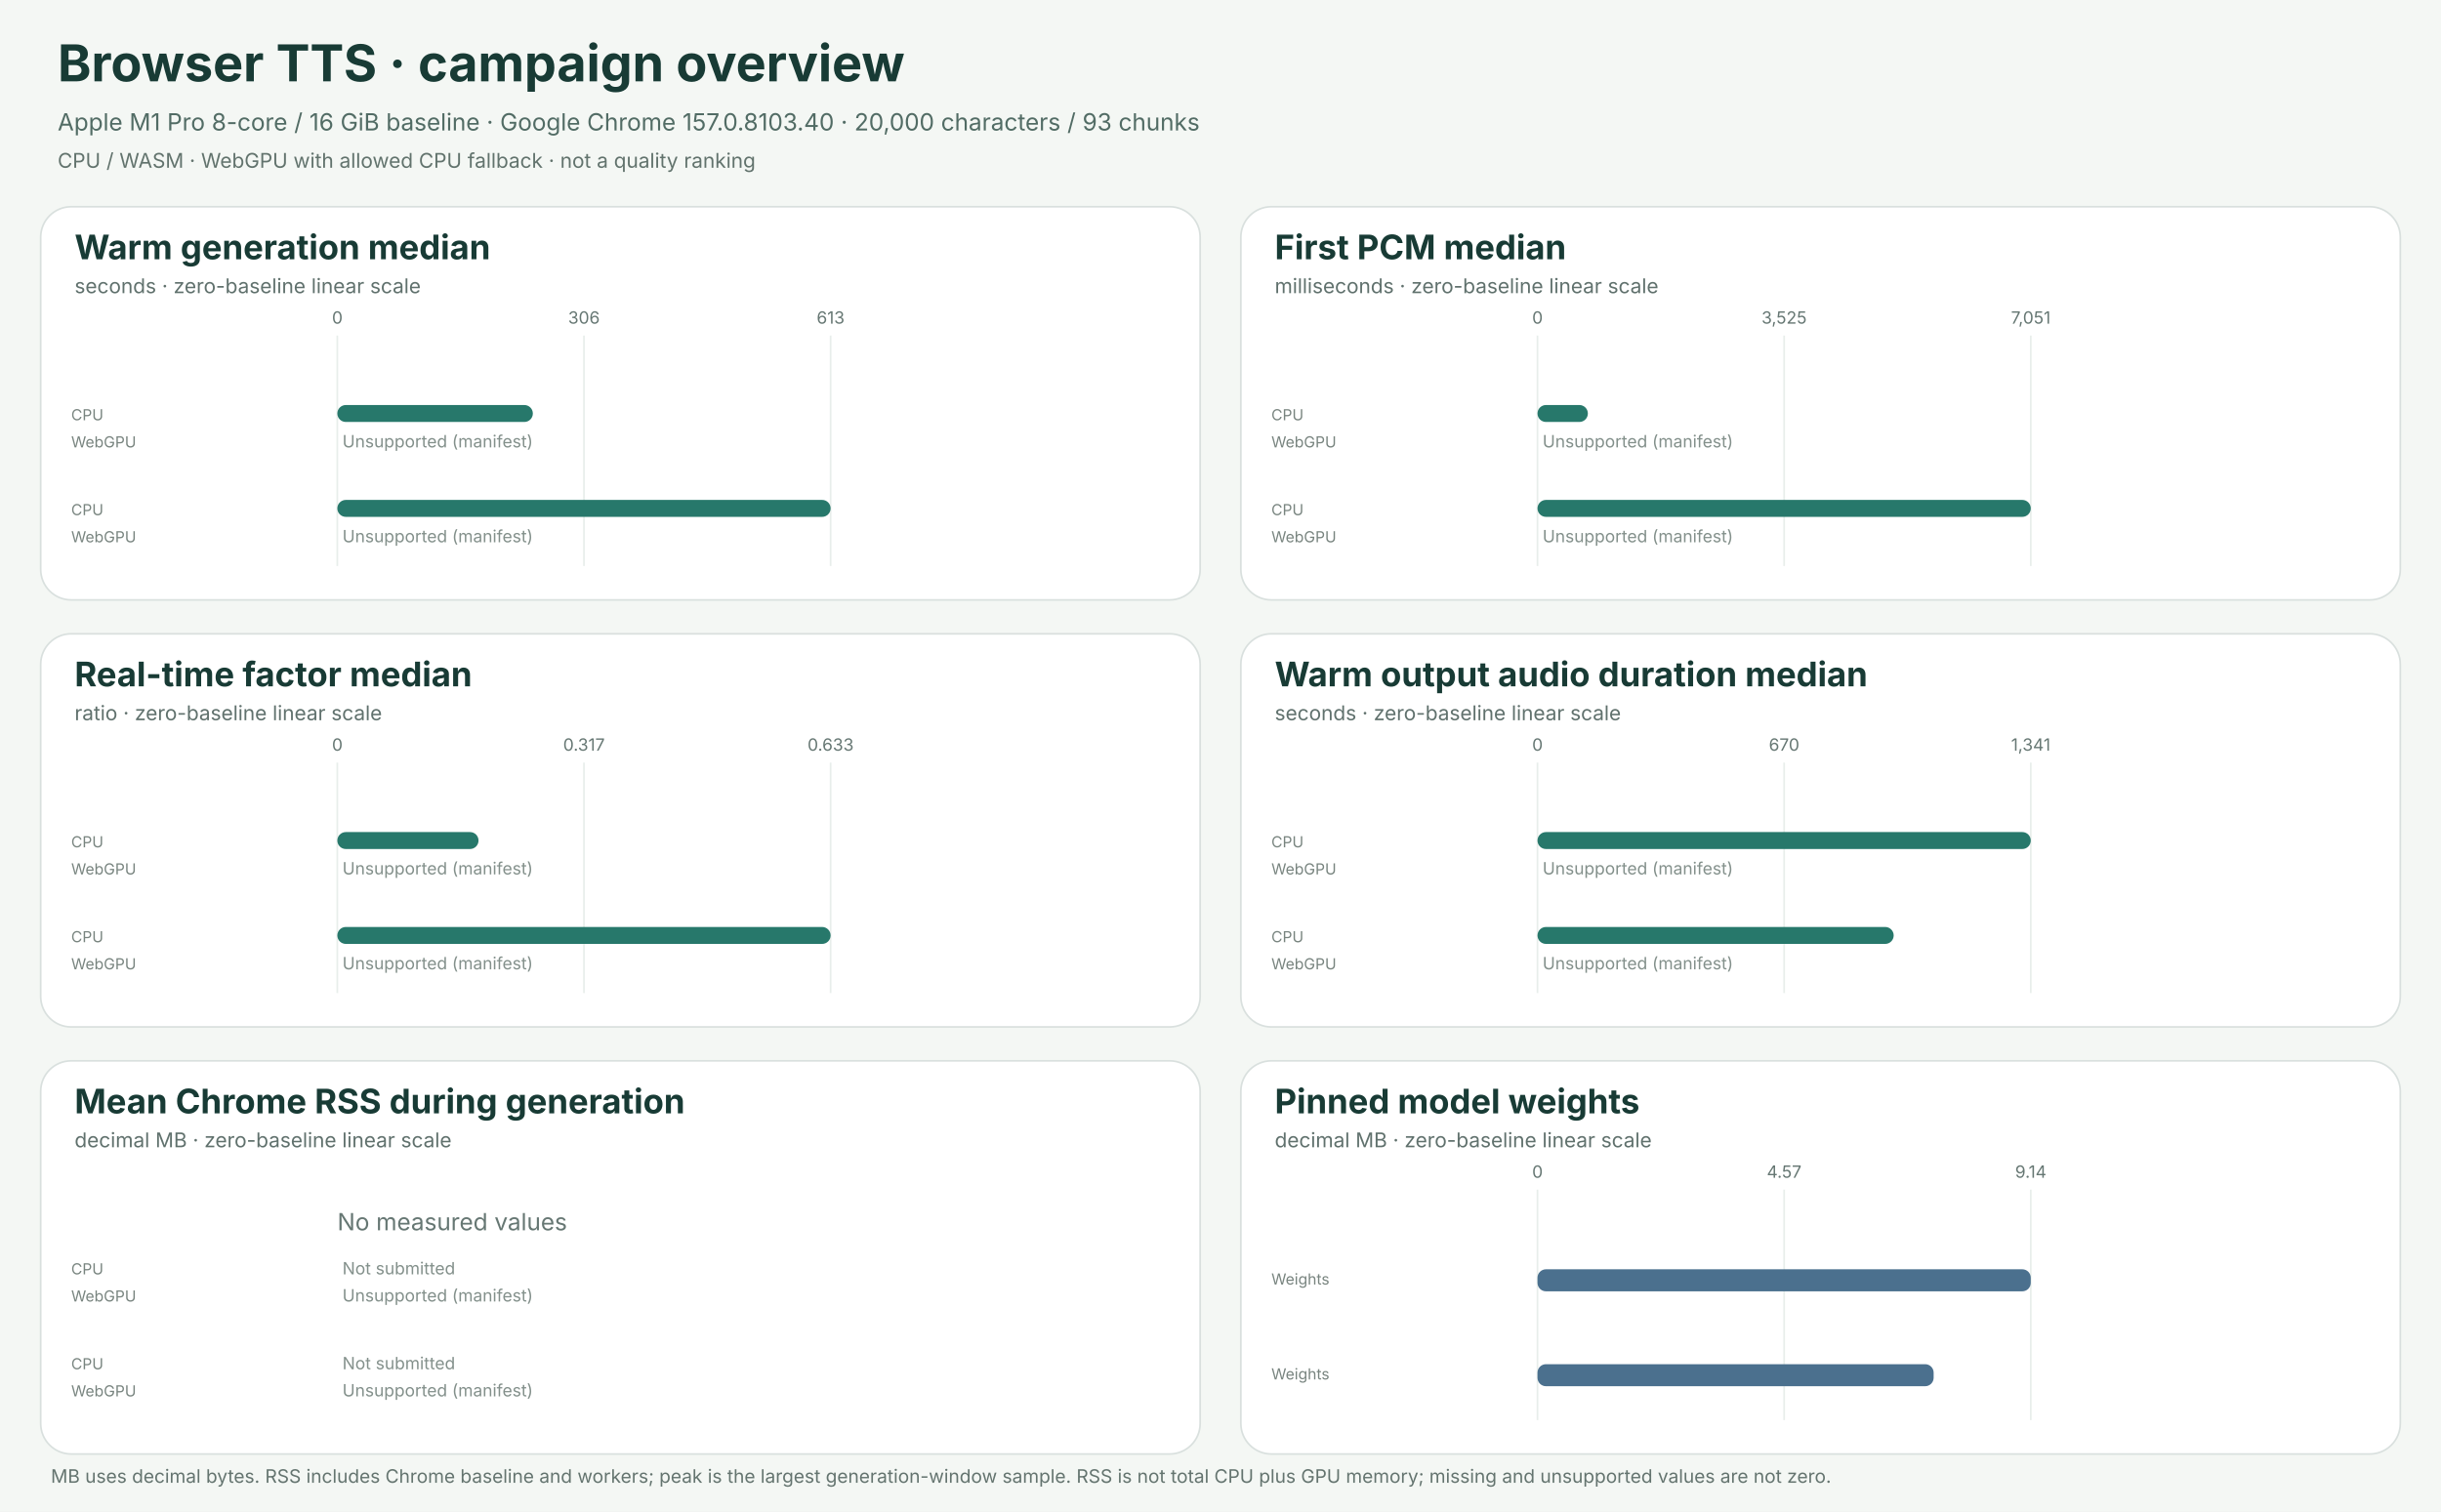
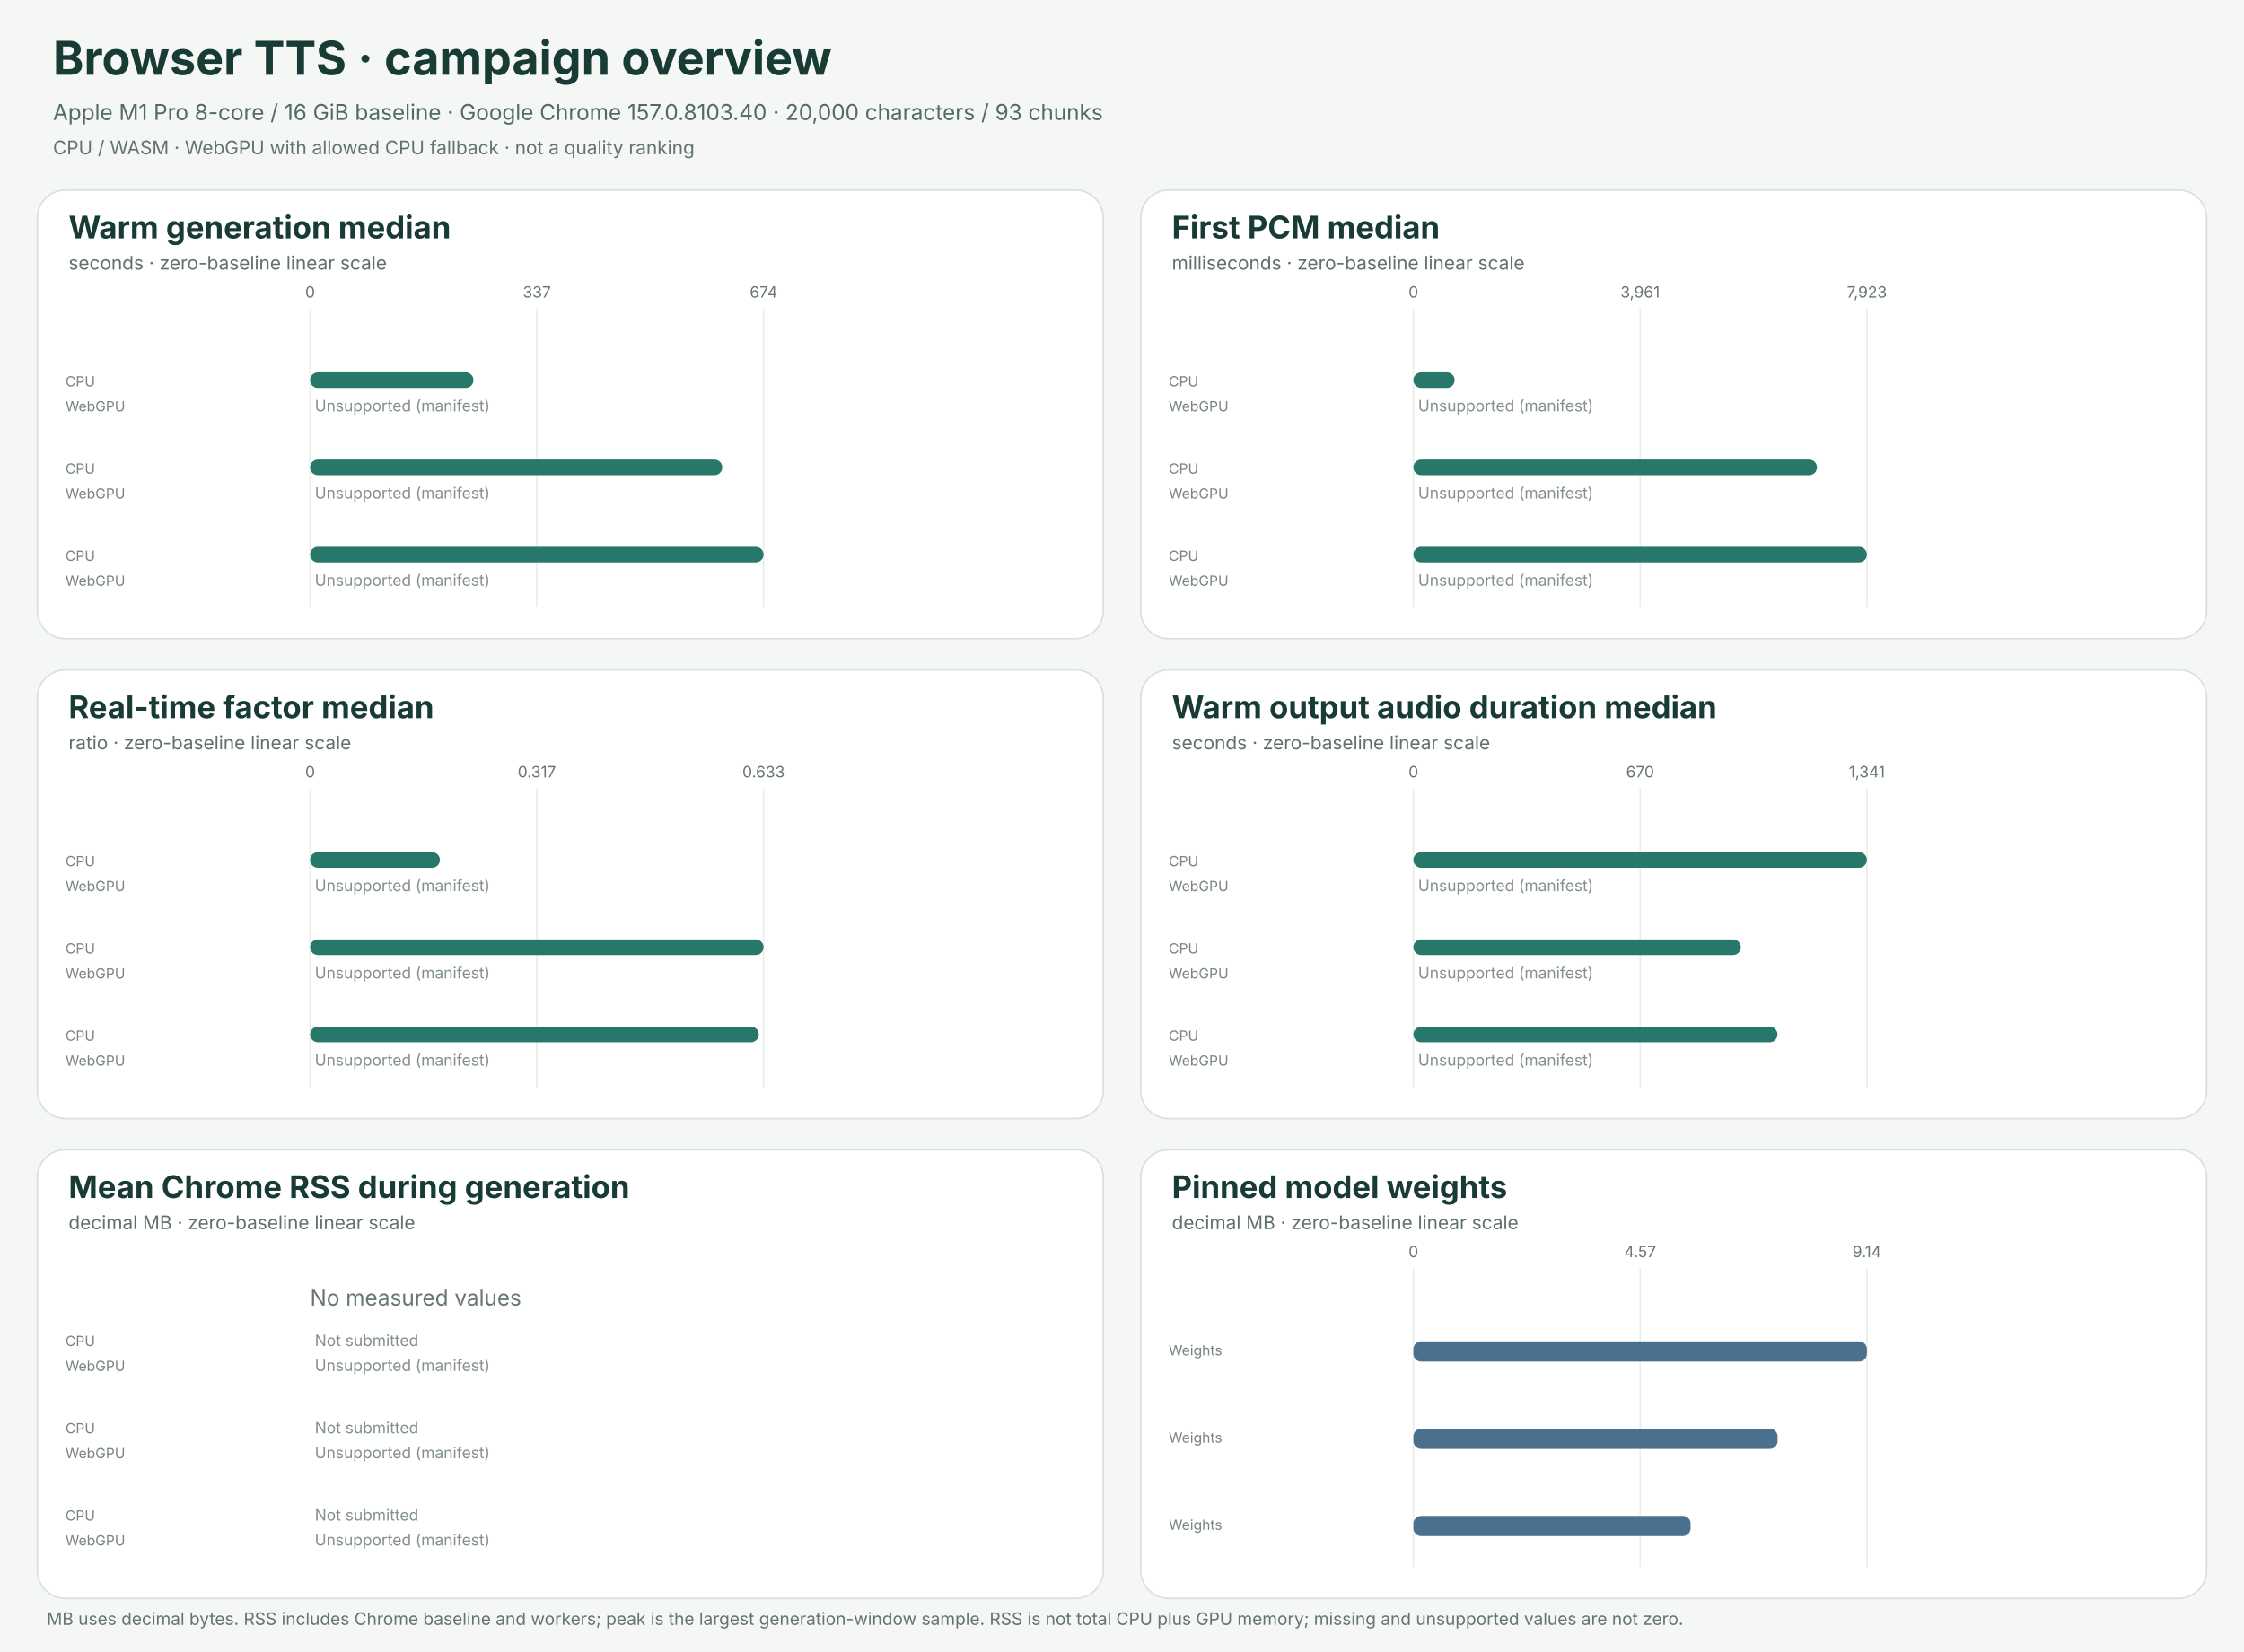
- <svg xmlns="http://www.w3.org/2000/svg" width="1440" height="892" viewBox="0 0 1440 892" role="img" aria-labelledby="campaign-title campaign-desc">
+ <svg xmlns="http://www.w3.org/2000/svg" width="1440" height="1060" viewBox="0 0 1440 1060" role="img" aria-labelledby="campaign-title campaign-desc">
  <rect width="100%" height="100%" fill="#f4f7f4" />
  <g font-family="system-ui,-apple-system,BlinkMacSystemFont,Segoe UI,sans-serif" fill="#183b35">
    <text x="34" y="48" font-size="30" font-weight="750">Browser TTS · campaign overview</text>
    <text x="34" y="77" font-size="14" fill="#526c65">Apple M1 Pro 8-core / 16 GiB baseline · Google Chrome 157.0.8103.40 · 20,000 characters / 93 chunks</text>
    <text x="34" y="99" font-size="12" fill="#62736d">CPU / WASM · WebGPU with allowed CPU fallback · not a quality ranking</text>
    <g>
-       <rect x="24" y="122" width="684" height="232" rx="18" fill="#ffffff" stroke="#d9e0de" />
+       <rect x="24" y="122" width="684" height="288" rx="18" fill="#ffffff" stroke="#d9e0de" />
      <text x="44" y="153" font-size="20" font-weight="700" fill="#183b35">Warm generation median</text>
      <text x="44" y="173" font-size="12" fill="#60716d">seconds · zero-baseline linear scale</text>
-       <path d="M199 198V334" stroke="#e8eeeb" />
+       <path d="M199 198V390" stroke="#e8eeeb" />
      <text x="199" y="191" text-anchor="middle" font-size="10" fill="#667773">0</text>
-       <path d="M344.5 198V334" stroke="#e8eeeb" />
-       <text x="344.5" y="191" text-anchor="middle" font-size="10" fill="#667773">306</text>
-       <path d="M490 198V334" stroke="#e8eeeb" />
-       <text x="490" y="191" text-anchor="middle" font-size="10" fill="#667773">613</text>
+       <path d="M344.5 198V390" stroke="#e8eeeb" />
+       <text x="344.5" y="191" text-anchor="middle" font-size="10" fill="#667773">337</text>
+       <path d="M490 198V390" stroke="#e8eeeb" />
+       <text x="490" y="191" text-anchor="middle" font-size="10" fill="#667773">674</text>
      <text x="42" y="232" font-size="12" font-weight="600" fill="#243f39" />
      <text x="42" y="248" font-size="9" fill="#78847f">CPU</text>
-       <rect x="199" y="239" width="115.34" height="10" rx="5" fill="#27786b" />
+       <rect x="199" y="239" width="104.83" height="10" rx="5" fill="#27786b" />
      <text x="498" y="248" font-size="10" fill="#263d37" />
      <text x="42" y="264" font-size="9" fill="#78847f">WebGPU</text>
      <text x="202" y="264" font-size="10" fill="#83908b">Unsupported (manifest)</text>
      <text x="42" y="288" font-size="12" font-weight="600" fill="#243f39" />
      <text x="42" y="304" font-size="9" fill="#78847f">CPU</text>
-       <rect x="199" y="295" width="291.00" height="10" rx="5" fill="#27786b" />
+       <rect x="199" y="295" width="264.50" height="10" rx="5" fill="#27786b" />
      <text x="498" y="304" font-size="10" fill="#263d37" />
      <text x="42" y="320" font-size="9" fill="#78847f">WebGPU</text>
      <text x="202" y="320" font-size="10" fill="#83908b">Unsupported (manifest)</text>
+       <text x="42" y="344" font-size="12" font-weight="600" fill="#243f39" />
+       <text x="42" y="360" font-size="9" fill="#78847f">CPU</text>
+       <rect x="199" y="351" width="291.00" height="10" rx="5" fill="#27786b" />
+       <text x="498" y="360" font-size="10" fill="#263d37" />
+       <text x="42" y="376" font-size="9" fill="#78847f">WebGPU</text>
+       <text x="202" y="376" font-size="10" fill="#83908b">Unsupported (manifest)</text>
    </g>
    <g>
-       <rect x="732" y="122" width="684" height="232" rx="18" fill="#ffffff" stroke="#d9e0de" />
+       <rect x="732" y="122" width="684" height="288" rx="18" fill="#ffffff" stroke="#d9e0de" />
      <text x="752" y="153" font-size="20" font-weight="700" fill="#183b35">First PCM median</text>
      <text x="752" y="173" font-size="12" fill="#60716d">milliseconds · zero-baseline linear scale</text>
-       <path d="M907 198V334" stroke="#e8eeeb" />
+       <path d="M907 198V390" stroke="#e8eeeb" />
      <text x="907" y="191" text-anchor="middle" font-size="10" fill="#667773">0</text>
-       <path d="M1052.5 198V334" stroke="#e8eeeb" />
-       <text x="1052.5" y="191" text-anchor="middle" font-size="10" fill="#667773">3,525</text>
-       <path d="M1198 198V334" stroke="#e8eeeb" />
-       <text x="1198" y="191" text-anchor="middle" font-size="10" fill="#667773">7,051</text>
+       <path d="M1052.5 198V390" stroke="#e8eeeb" />
+       <text x="1052.5" y="191" text-anchor="middle" font-size="10" fill="#667773">3,961</text>
+       <path d="M1198 198V390" stroke="#e8eeeb" />
+       <text x="1198" y="191" text-anchor="middle" font-size="10" fill="#667773">7,923</text>
      <text x="750" y="232" font-size="12" font-weight="600" fill="#243f39" />
      <text x="750" y="248" font-size="9" fill="#78847f">CPU</text>
-       <rect x="907" y="239" width="29.72" height="10" rx="5" fill="#27786b" />
+       <rect x="907" y="239" width="26.45" height="10" rx="5" fill="#27786b" />
      <text x="1206" y="248" font-size="10" fill="#263d37" />
      <text x="750" y="264" font-size="9" fill="#78847f">WebGPU</text>
      <text x="910" y="264" font-size="10" fill="#83908b">Unsupported (manifest)</text>
      <text x="750" y="288" font-size="12" font-weight="600" fill="#243f39" />
      <text x="750" y="304" font-size="9" fill="#78847f">CPU</text>
-       <rect x="907" y="295" width="291.00" height="10" rx="5" fill="#27786b" />
+       <rect x="907" y="295" width="258.97" height="10" rx="5" fill="#27786b" />
      <text x="1206" y="304" font-size="10" fill="#263d37" />
      <text x="750" y="320" font-size="9" fill="#78847f">WebGPU</text>
      <text x="910" y="320" font-size="10" fill="#83908b">Unsupported (manifest)</text>
+       <text x="750" y="344" font-size="12" font-weight="600" fill="#243f39" />
+       <text x="750" y="360" font-size="9" fill="#78847f">CPU</text>
+       <rect x="907" y="351" width="291.00" height="10" rx="5" fill="#27786b" />
+       <text x="1206" y="360" font-size="10" fill="#263d37" />
+       <text x="750" y="376" font-size="9" fill="#78847f">WebGPU</text>
+       <text x="910" y="376" font-size="10" fill="#83908b">Unsupported (manifest)</text>
    </g>
    <g>
-       <rect x="24" y="374" width="684" height="232" rx="18" fill="#ffffff" stroke="#d9e0de" />
-       <text x="44" y="405" font-size="20" font-weight="700" fill="#183b35">Real-time factor median</text>
-       <text x="44" y="425" font-size="12" fill="#60716d">ratio · zero-baseline linear scale</text>
-       <path d="M199 450V586" stroke="#e8eeeb" />
-       <text x="199" y="443" text-anchor="middle" font-size="10" fill="#667773">0</text>
-       <path d="M344.5 450V586" stroke="#e8eeeb" />
-       <text x="344.5" y="443" text-anchor="middle" font-size="10" fill="#667773">0.317</text>
-       <path d="M490 450V586" stroke="#e8eeeb" />
-       <text x="490" y="443" text-anchor="middle" font-size="10" fill="#667773">0.633</text>
-       <text x="42" y="484" font-size="12" font-weight="600" fill="#243f39" />
-       <text x="42" y="500" font-size="9" fill="#78847f">CPU</text>
-       <rect x="199" y="491" width="83.29" height="10" rx="5" fill="#27786b" />
-       <text x="498" y="500" font-size="10" fill="#263d37" />
-       <text x="42" y="516" font-size="9" fill="#78847f">WebGPU</text>
-       <text x="202" y="516" font-size="10" fill="#83908b">Unsupported (manifest)</text>
+       <rect x="24" y="430" width="684" height="288" rx="18" fill="#ffffff" stroke="#d9e0de" />
+       <text x="44" y="461" font-size="20" font-weight="700" fill="#183b35">Real-time factor median</text>
+       <text x="44" y="481" font-size="12" fill="#60716d">ratio · zero-baseline linear scale</text>
+       <path d="M199 506V698" stroke="#e8eeeb" />
+       <text x="199" y="499" text-anchor="middle" font-size="10" fill="#667773">0</text>
+       <path d="M344.5 506V698" stroke="#e8eeeb" />
+       <text x="344.5" y="499" text-anchor="middle" font-size="10" fill="#667773">0.317</text>
+       <path d="M490 506V698" stroke="#e8eeeb" />
+       <text x="490" y="499" text-anchor="middle" font-size="10" fill="#667773">0.633</text>
      <text x="42" y="540" font-size="12" font-weight="600" fill="#243f39" />
      <text x="42" y="556" font-size="9" fill="#78847f">CPU</text>
-       <rect x="199" y="547" width="291.00" height="10" rx="5" fill="#27786b" />
+       <rect x="199" y="547" width="83.29" height="10" rx="5" fill="#27786b" />
      <text x="498" y="556" font-size="10" fill="#263d37" />
      <text x="42" y="572" font-size="9" fill="#78847f">WebGPU</text>
      <text x="202" y="572" font-size="10" fill="#83908b">Unsupported (manifest)</text>
+       <text x="42" y="596" font-size="12" font-weight="600" fill="#243f39" />
+       <text x="42" y="612" font-size="9" fill="#78847f">CPU</text>
+       <rect x="199" y="603" width="291.00" height="10" rx="5" fill="#27786b" />
+       <text x="498" y="612" font-size="10" fill="#263d37" />
+       <text x="42" y="628" font-size="9" fill="#78847f">WebGPU</text>
+       <text x="202" y="628" font-size="10" fill="#83908b">Unsupported (manifest)</text>
+       <text x="42" y="652" font-size="12" font-weight="600" fill="#243f39" />
+       <text x="42" y="668" font-size="9" fill="#78847f">CPU</text>
+       <rect x="199" y="659" width="287.93" height="10" rx="5" fill="#27786b" />
+       <text x="498" y="668" font-size="10" fill="#263d37" />
+       <text x="42" y="684" font-size="9" fill="#78847f">WebGPU</text>
+       <text x="202" y="684" font-size="10" fill="#83908b">Unsupported (manifest)</text>
    </g>
    <g>
-       <rect x="732" y="374" width="684" height="232" rx="18" fill="#ffffff" stroke="#d9e0de" />
-       <text x="752" y="405" font-size="20" font-weight="700" fill="#183b35">Warm output audio duration median</text>
-       <text x="752" y="425" font-size="12" fill="#60716d">seconds · zero-baseline linear scale</text>
-       <path d="M907 450V586" stroke="#e8eeeb" />
-       <text x="907" y="443" text-anchor="middle" font-size="10" fill="#667773">0</text>
-       <path d="M1052.5 450V586" stroke="#e8eeeb" />
-       <text x="1052.5" y="443" text-anchor="middle" font-size="10" fill="#667773">670</text>
-       <path d="M1198 450V586" stroke="#e8eeeb" />
-       <text x="1198" y="443" text-anchor="middle" font-size="10" fill="#667773">1,341</text>
-       <text x="750" y="484" font-size="12" font-weight="600" fill="#243f39" />
-       <text x="750" y="500" font-size="9" fill="#78847f">CPU</text>
-       <rect x="907" y="491" width="291.00" height="10" rx="5" fill="#27786b" />
-       <text x="1206" y="500" font-size="10" fill="#263d37" />
-       <text x="750" y="516" font-size="9" fill="#78847f">WebGPU</text>
-       <text x="910" y="516" font-size="10" fill="#83908b">Unsupported (manifest)</text>
+       <rect x="732" y="430" width="684" height="288" rx="18" fill="#ffffff" stroke="#d9e0de" />
+       <text x="752" y="461" font-size="20" font-weight="700" fill="#183b35">Warm output audio duration median</text>
+       <text x="752" y="481" font-size="12" fill="#60716d">seconds · zero-baseline linear scale</text>
+       <path d="M907 506V698" stroke="#e8eeeb" />
+       <text x="907" y="499" text-anchor="middle" font-size="10" fill="#667773">0</text>
+       <path d="M1052.5 506V698" stroke="#e8eeeb" />
+       <text x="1052.5" y="499" text-anchor="middle" font-size="10" fill="#667773">670</text>
+       <path d="M1198 506V698" stroke="#e8eeeb" />
+       <text x="1198" y="499" text-anchor="middle" font-size="10" fill="#667773">1,341</text>
      <text x="750" y="540" font-size="12" font-weight="600" fill="#243f39" />
      <text x="750" y="556" font-size="9" fill="#78847f">CPU</text>
-       <rect x="907" y="547" width="210.13" height="10" rx="5" fill="#27786b" />
+       <rect x="907" y="547" width="291.00" height="10" rx="5" fill="#27786b" />
      <text x="1206" y="556" font-size="10" fill="#263d37" />
      <text x="750" y="572" font-size="9" fill="#78847f">WebGPU</text>
      <text x="910" y="572" font-size="10" fill="#83908b">Unsupported (manifest)</text>
+       <text x="750" y="596" font-size="12" font-weight="600" fill="#243f39" />
+       <text x="750" y="612" font-size="9" fill="#78847f">CPU</text>
+       <rect x="907" y="603" width="210.13" height="10" rx="5" fill="#27786b" />
+       <text x="1206" y="612" font-size="10" fill="#263d37" />
+       <text x="750" y="628" font-size="9" fill="#78847f">WebGPU</text>
+       <text x="910" y="628" font-size="10" fill="#83908b">Unsupported (manifest)</text>
+       <text x="750" y="652" font-size="12" font-weight="600" fill="#243f39" />
+       <text x="750" y="668" font-size="9" fill="#78847f">CPU</text>
+       <rect x="907" y="659" width="233.65" height="10" rx="5" fill="#27786b" />
+       <text x="1206" y="668" font-size="10" fill="#263d37" />
+       <text x="750" y="684" font-size="9" fill="#78847f">WebGPU</text>
+       <text x="910" y="684" font-size="10" fill="#83908b">Unsupported (manifest)</text>
    </g>
    <g>
-       <rect x="24" y="626" width="684" height="232" rx="18" fill="#ffffff" stroke="#d9e0de" />
-       <text x="44" y="657" font-size="20" font-weight="700" fill="#183b35">Mean Chrome RSS during generation</text>
-       <text x="44" y="677" font-size="12" fill="#60716d">decimal MB · zero-baseline linear scale</text>
-       <text x="199" y="726" font-size="14" fill="#667773">No measured values</text>
-       <text x="42" y="736" font-size="12" font-weight="600" fill="#243f39" />
-       <text x="42" y="752" font-size="9" fill="#78847f">CPU</text>
-       <text x="202" y="752" font-size="10" fill="#83908b">Not submitted</text>
-       <text x="42" y="768" font-size="9" fill="#78847f">WebGPU</text>
-       <text x="202" y="768" font-size="10" fill="#83908b">Unsupported (manifest)</text>
-       <text x="42" y="792" font-size="12" font-weight="600" fill="#243f39" />
-       <text x="42" y="808" font-size="9" fill="#78847f">CPU</text>
-       <text x="202" y="808" font-size="10" fill="#83908b">Not submitted</text>
-       <text x="42" y="824" font-size="9" fill="#78847f">WebGPU</text>
-       <text x="202" y="824" font-size="10" fill="#83908b">Unsupported (manifest)</text>
+       <rect x="24" y="738" width="684" height="288" rx="18" fill="#ffffff" stroke="#d9e0de" />
+       <text x="44" y="769" font-size="20" font-weight="700" fill="#183b35">Mean Chrome RSS during generation</text>
+       <text x="44" y="789" font-size="12" fill="#60716d">decimal MB · zero-baseline linear scale</text>
+       <text x="199" y="838" font-size="14" fill="#667773">No measured values</text>
+       <text x="42" y="848" font-size="12" font-weight="600" fill="#243f39" />
+       <text x="42" y="864" font-size="9" fill="#78847f">CPU</text>
+       <text x="202" y="864" font-size="10" fill="#83908b">Not submitted</text>
+       <text x="42" y="880" font-size="9" fill="#78847f">WebGPU</text>
+       <text x="202" y="880" font-size="10" fill="#83908b">Unsupported (manifest)</text>
+       <text x="42" y="904" font-size="12" font-weight="600" fill="#243f39" />
+       <text x="42" y="920" font-size="9" fill="#78847f">CPU</text>
+       <text x="202" y="920" font-size="10" fill="#83908b">Not submitted</text>
+       <text x="42" y="936" font-size="9" fill="#78847f">WebGPU</text>
+       <text x="202" y="936" font-size="10" fill="#83908b">Unsupported (manifest)</text>
+       <text x="42" y="960" font-size="12" font-weight="600" fill="#243f39" />
+       <text x="42" y="976" font-size="9" fill="#78847f">CPU</text>
+       <text x="202" y="976" font-size="10" fill="#83908b">Not submitted</text>
+       <text x="42" y="992" font-size="9" fill="#78847f">WebGPU</text>
+       <text x="202" y="992" font-size="10" fill="#83908b">Unsupported (manifest)</text>
    </g>
    <g>
-       <rect x="732" y="626" width="684" height="232" rx="18" fill="#ffffff" stroke="#d9e0de" />
-       <text x="752" y="657" font-size="20" font-weight="700" fill="#183b35">Pinned model weights</text>
-       <text x="752" y="677" font-size="12" fill="#60716d">decimal MB · zero-baseline linear scale</text>
-       <path d="M907 702V838" stroke="#e8eeeb" />
-       <text x="907" y="695" text-anchor="middle" font-size="10" fill="#667773">0</text>
-       <path d="M1052.5 702V838" stroke="#e8eeeb" />
-       <text x="1052.5" y="695" text-anchor="middle" font-size="10" fill="#667773">4.57</text>
-       <path d="M1198 702V838" stroke="#e8eeeb" />
-       <text x="1198" y="695" text-anchor="middle" font-size="10" fill="#667773">9.14</text>
-       <text x="750" y="736" font-size="12" font-weight="600" fill="#243f39" />
-       <text x="750" y="758" font-size="9" fill="#78847f">Weights</text>
-       <rect x="907" y="749" width="291.00" height="13" rx="5" fill="#4b708e" />
-       <text x="1206" y="758" font-size="10" fill="#263d37" />
-       <text x="750" y="792" font-size="12" font-weight="600" fill="#243f39" />
-       <text x="750" y="814" font-size="9" fill="#78847f">Weights</text>
-       <rect x="907" y="805" width="233.70" height="13" rx="5" fill="#4b708e" />
-       <text x="1206" y="814" font-size="10" fill="#263d37" />
+       <rect x="732" y="738" width="684" height="288" rx="18" fill="#ffffff" stroke="#d9e0de" />
+       <text x="752" y="769" font-size="20" font-weight="700" fill="#183b35">Pinned model weights</text>
+       <text x="752" y="789" font-size="12" fill="#60716d">decimal MB · zero-baseline linear scale</text>
+       <path d="M907 814V1006" stroke="#e8eeeb" />
+       <text x="907" y="807" text-anchor="middle" font-size="10" fill="#667773">0</text>
+       <path d="M1052.5 814V1006" stroke="#e8eeeb" />
+       <text x="1052.5" y="807" text-anchor="middle" font-size="10" fill="#667773">4.57</text>
+       <path d="M1198 814V1006" stroke="#e8eeeb" />
+       <text x="1198" y="807" text-anchor="middle" font-size="10" fill="#667773">9.14</text>
+       <text x="750" y="848" font-size="12" font-weight="600" fill="#243f39" />
+       <text x="750" y="870" font-size="9" fill="#78847f">Weights</text>
+       <rect x="907" y="861" width="291.00" height="13" rx="5" fill="#4b708e" />
+       <text x="1206" y="870" font-size="10" fill="#263d37" />
+       <text x="750" y="904" font-size="12" font-weight="600" fill="#243f39" />
+       <text x="750" y="926" font-size="9" fill="#78847f">Weights</text>
+       <rect x="907" y="917" width="233.70" height="13" rx="5" fill="#4b708e" />
+       <text x="1206" y="926" font-size="10" fill="#263d37" />
+       <text x="750" y="960" font-size="12" font-weight="600" fill="#243f39" />
+       <text x="750" y="982" font-size="9" fill="#78847f">Weights</text>
+       <rect x="907" y="973" width="177.88" height="13" rx="5" fill="#4b708e" />
+       <text x="1206" y="982" font-size="10" fill="#263d37" />
    </g>
-     <text x="30" y="875" font-size="11" fill="#64746f">MB uses decimal bytes. RSS includes Chrome baseline and workers; peak is the largest generation-window sample. RSS is not total CPU plus GPU memory; missing and unsupported values are not zero.</text>
+     <text x="30" y="1043" font-size="11" fill="#64746f">MB uses decimal bytes. RSS includes Chrome baseline and workers; peak is the largest generation-window sample. RSS is not total CPU plus GPU memory; missing and unsupported values are not zero.</text>
  </g>
</svg>
